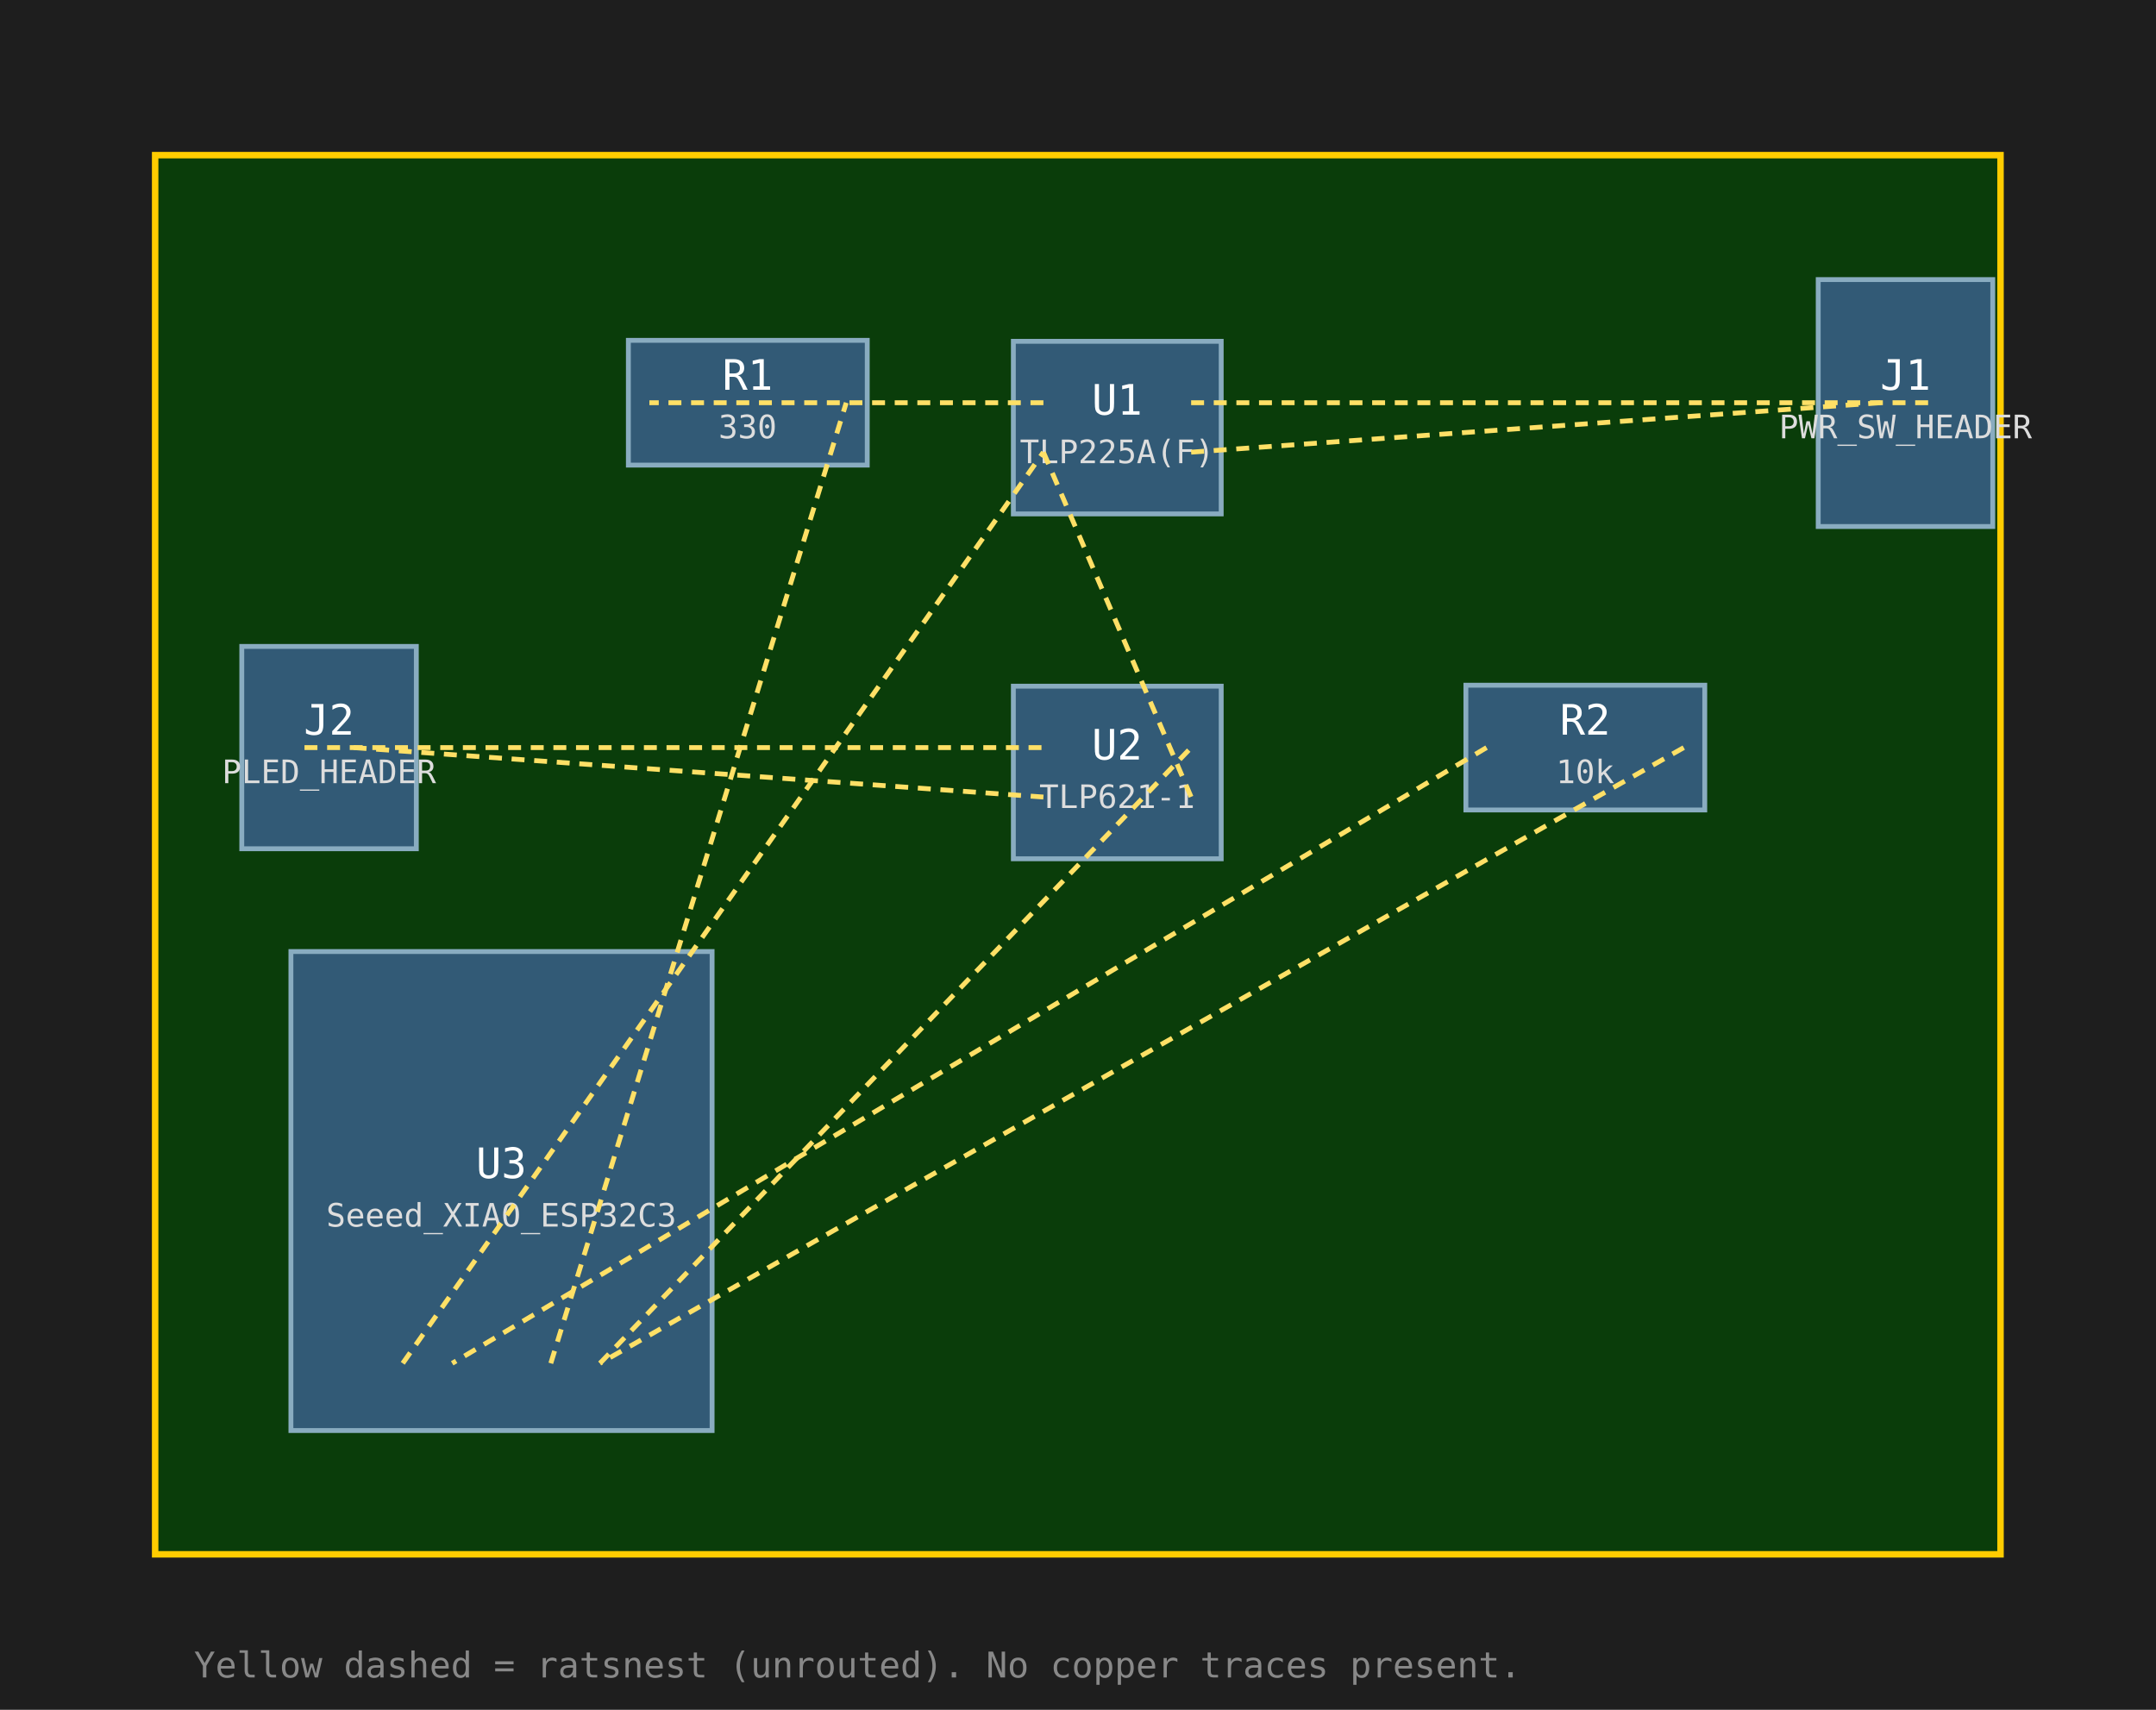
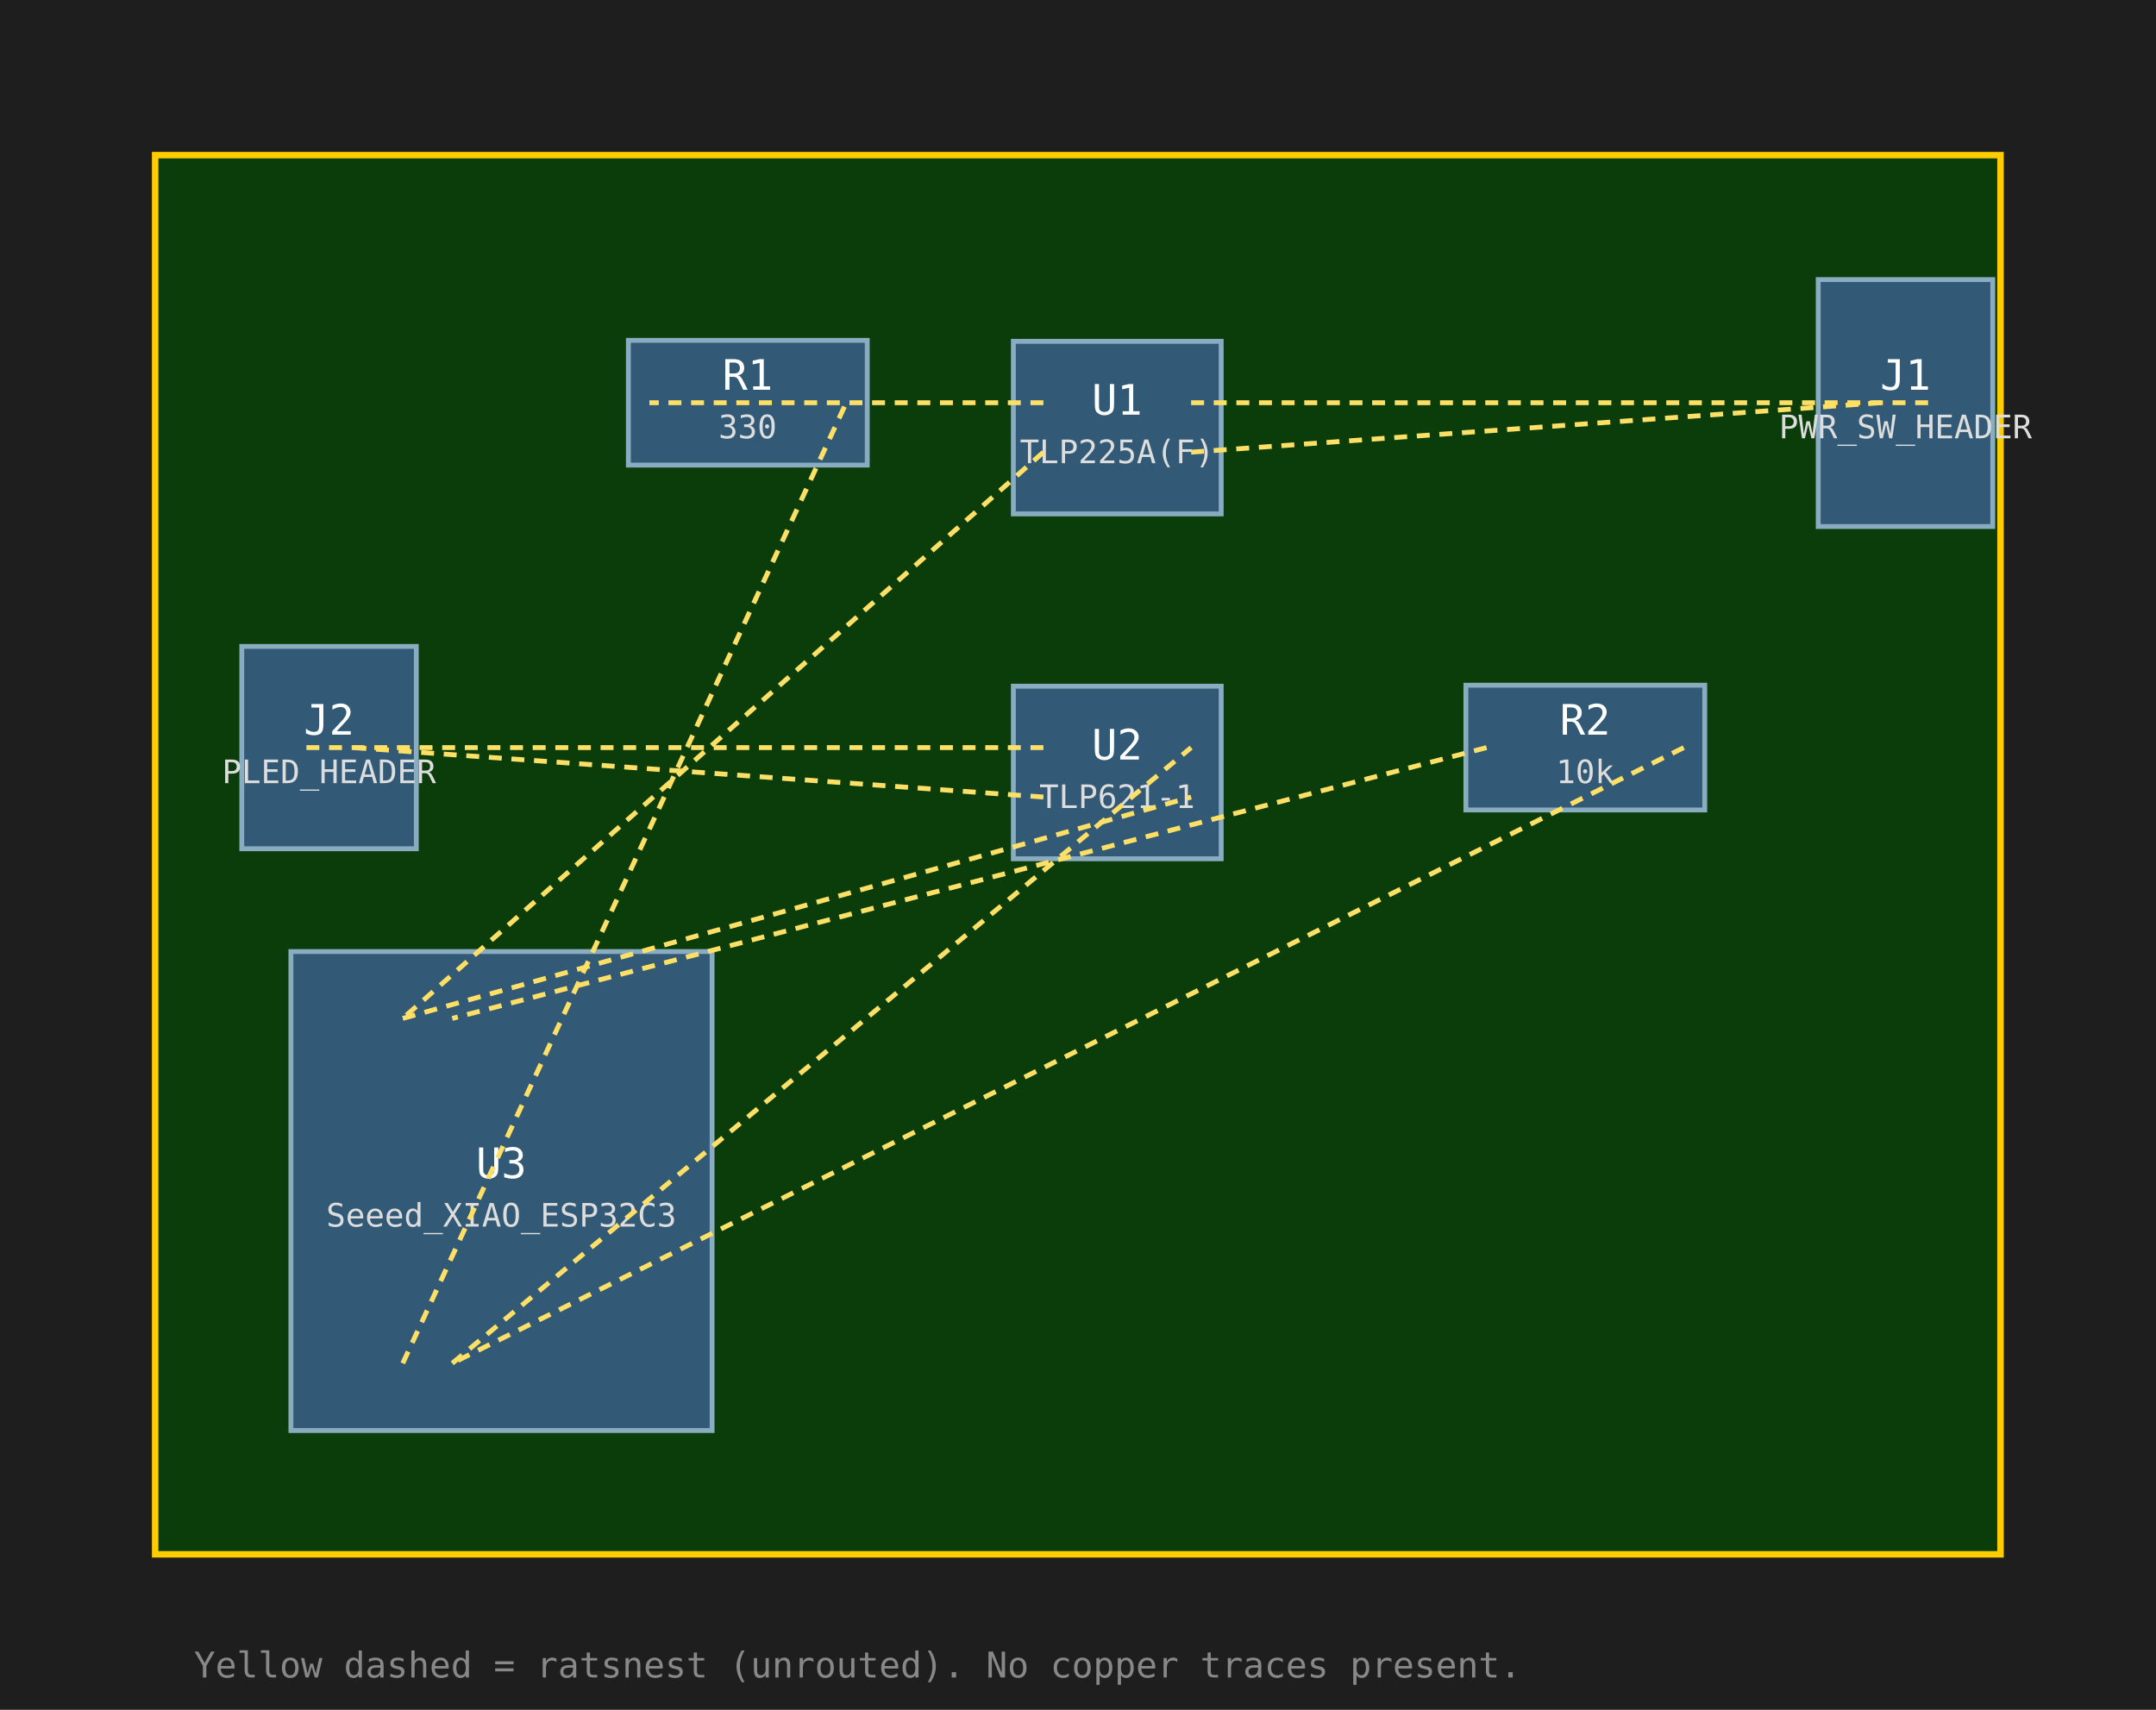
<svg xmlns="http://www.w3.org/2000/svg" width="667" height="529" viewBox="0 0 667 529">
  <rect x="0" y="0" width="667" height="529" fill="#1e1e1e" />
  <rect x="48.0" y="48.0" width="570.9" height="432.9" fill="#0a3d0a" stroke="#ffcc00" stroke-width="2" />
+   <rect x="313.5" y="105.6" width="64.3" height="53.4" fill="#3a5f8a" stroke="#a0c0e0" stroke-width="1.5" opacity="0.85" />
+   <text x="345.6" y="128.3" fill="#ffffff" font-size="13" font-family="monospace" text-anchor="middle">U1</text>
+   <text x="345.6" y="143.3" fill="#dddddd" font-size="10" font-family="monospace" text-anchor="middle">TLP225A(F)</text>
+   <rect x="562.5" y="86.5" width="54.0" height="76.4" fill="#3a5f8a" stroke="#a0c0e0" stroke-width="1.5" opacity="0.85" />
+   <text x="589.5" y="120.6" fill="#ffffff" font-size="13" font-family="monospace" text-anchor="middle">J1</text>
+   <text x="589.5" y="135.6" fill="#dddddd" font-size="10" font-family="monospace" text-anchor="middle">PWR_SW_HEADER</text>
  <rect x="453.5" y="212.0" width="73.9" height="38.6" fill="#3a5f8a" stroke="#a0c0e0" stroke-width="1.5" opacity="0.85" />
  <text x="490.4" y="227.3" fill="#ffffff" font-size="13" font-family="monospace" text-anchor="middle">R2</text>
  <text x="490.4" y="242.3" fill="#dddddd" font-size="10" font-family="monospace" text-anchor="middle">10k</text>
+   <rect x="90.0" y="294.4" width="130.3" height="148.2" fill="#3a5f8a" stroke="#a0c0e0" stroke-width="1.5" opacity="0.85" />
+   <text x="155.1" y="364.5" fill="#ffffff" font-size="13" font-family="monospace" text-anchor="middle">U3</text>
+   <text x="155.1" y="379.5" fill="#dddddd" font-size="10" font-family="monospace" text-anchor="middle">Seeed_XIAO_ESP32C3</text>
+   <rect x="313.5" y="212.3" width="64.3" height="53.4" fill="#3a5f8a" stroke="#a0c0e0" stroke-width="1.5" opacity="0.85" />
+   <text x="345.6" y="235.0" fill="#ffffff" font-size="13" font-family="monospace" text-anchor="middle">U2</text>
+   <text x="345.6" y="250.0" fill="#dddddd" font-size="10" font-family="monospace" text-anchor="middle">TLP621-1</text>
  <rect x="74.8" y="200.0" width="54.0" height="62.6" fill="#3a5f8a" stroke="#a0c0e0" stroke-width="1.5" opacity="0.85" />
  <text x="101.8" y="227.3" fill="#ffffff" font-size="13" font-family="monospace" text-anchor="middle">J2</text>
  <text x="101.8" y="242.3" fill="#dddddd" font-size="10" font-family="monospace" text-anchor="middle">PLED_HEADER</text>
-   <rect x="90.0" y="294.4" width="130.3" height="148.2" fill="#3a5f8a" stroke="#a0c0e0" stroke-width="1.5" opacity="0.85" />
-   <text x="155.1" y="364.5" fill="#ffffff" font-size="13" font-family="monospace" text-anchor="middle">U3</text>
-   <text x="155.1" y="379.5" fill="#dddddd" font-size="10" font-family="monospace" text-anchor="middle">Seeed_XIAO_ESP32C3</text>
-   <rect x="313.5" y="105.6" width="64.3" height="53.4" fill="#3a5f8a" stroke="#a0c0e0" stroke-width="1.5" opacity="0.85" />
-   <text x="345.6" y="128.3" fill="#ffffff" font-size="13" font-family="monospace" text-anchor="middle">U1</text>
-   <text x="345.6" y="143.3" fill="#dddddd" font-size="10" font-family="monospace" text-anchor="middle">TLP225A(F)</text>
-   <rect x="313.5" y="212.3" width="64.3" height="53.4" fill="#3a5f8a" stroke="#a0c0e0" stroke-width="1.5" opacity="0.85" />
-   <text x="345.6" y="235.0" fill="#ffffff" font-size="13" font-family="monospace" text-anchor="middle">U2</text>
-   <text x="345.6" y="250.0" fill="#dddddd" font-size="10" font-family="monospace" text-anchor="middle">TLP621-1</text>
-   <rect x="562.5" y="86.5" width="54.0" height="76.4" fill="#3a5f8a" stroke="#a0c0e0" stroke-width="1.5" opacity="0.85" />
-   <text x="589.5" y="120.6" fill="#ffffff" font-size="13" font-family="monospace" text-anchor="middle">J1</text>
-   <text x="589.5" y="135.6" fill="#dddddd" font-size="10" font-family="monospace" text-anchor="middle">PWR_SW_HEADER</text>
  <rect x="194.4" y="105.3" width="73.9" height="38.6" fill="#3a5f8a" stroke="#a0c0e0" stroke-width="1.5" opacity="0.85" />
  <text x="231.3" y="120.6" fill="#ffffff" font-size="13" font-family="monospace" text-anchor="middle">R1</text>
  <text x="231.3" y="135.6" fill="#dddddd" font-size="10" font-family="monospace" text-anchor="middle">330</text>
-   <line x1="459.9" y1="231.3" x2="139.9" y2="421.8" stroke="#ffe066" stroke-width="1.5" stroke-dasharray="4,3" />
-   <line x1="520.9" y1="231.3" x2="185.6" y2="421.8" stroke="#ffe066" stroke-width="1.5" stroke-dasharray="4,3" />
-   <line x1="185.6" y1="421.8" x2="368.5" y2="231.3" stroke="#ffe066" stroke-width="1.5" stroke-dasharray="4,3" />
-   <line x1="94.2" y1="231.3" x2="322.8" y2="231.3" stroke="#ffe066" stroke-width="1.5" stroke-dasharray="4,3" />
-   <line x1="109.4" y1="231.3" x2="322.8" y2="246.6" stroke="#ffe066" stroke-width="1.5" stroke-dasharray="4,3" />
-   <line x1="124.6" y1="421.8" x2="322.8" y2="139.9" stroke="#ffe066" stroke-width="1.5" stroke-dasharray="4,3" />
-   <line x1="322.8" y1="139.9" x2="368.5" y2="246.6" stroke="#ffe066" stroke-width="1.5" stroke-dasharray="4,3" />
-   <line x1="170.4" y1="421.8" x2="261.8" y2="124.6" stroke="#ffe066" stroke-width="1.5" stroke-dasharray="4,3" />
  <line x1="322.8" y1="124.6" x2="200.9" y2="124.6" stroke="#ffe066" stroke-width="1.5" stroke-dasharray="4,3" />
+   <line x1="322.8" y1="139.9" x2="124.6" y2="315.1" stroke="#ffe066" stroke-width="1.5" stroke-dasharray="4,3" />
+   <line x1="124.6" y1="315.1" x2="368.5" y2="246.6" stroke="#ffe066" stroke-width="1.5" stroke-dasharray="4,3" />
  <line x1="368.5" y1="139.9" x2="581.8" y2="124.6" stroke="#ffe066" stroke-width="1.5" stroke-dasharray="4,3" />
  <line x1="368.5" y1="124.6" x2="597.1" y2="124.6" stroke="#ffe066" stroke-width="1.5" stroke-dasharray="4,3" />
+   <line x1="459.9" y1="231.3" x2="139.9" y2="315.1" stroke="#ffe066" stroke-width="1.5" stroke-dasharray="4,3" />
+   <line x1="520.9" y1="231.3" x2="139.9" y2="421.8" stroke="#ffe066" stroke-width="1.5" stroke-dasharray="4,3" />
+   <line x1="139.9" y1="421.8" x2="368.5" y2="231.3" stroke="#ffe066" stroke-width="1.5" stroke-dasharray="4,3" />
+   <line x1="124.6" y1="421.8" x2="261.8" y2="124.6" stroke="#ffe066" stroke-width="1.5" stroke-dasharray="4,3" />
+   <line x1="322.8" y1="231.3" x2="94.2" y2="231.3" stroke="#ffe066" stroke-width="1.5" stroke-dasharray="4,3" />
+   <line x1="322.8" y1="246.6" x2="109.4" y2="231.3" stroke="#ffe066" stroke-width="1.5" stroke-dasharray="4,3" />
  <text x="60" y="519" fill="#888888" font-size="11" font-family="monospace">Yellow dashed = ratsnest (unrouted). No copper traces present.</text>
</svg>
